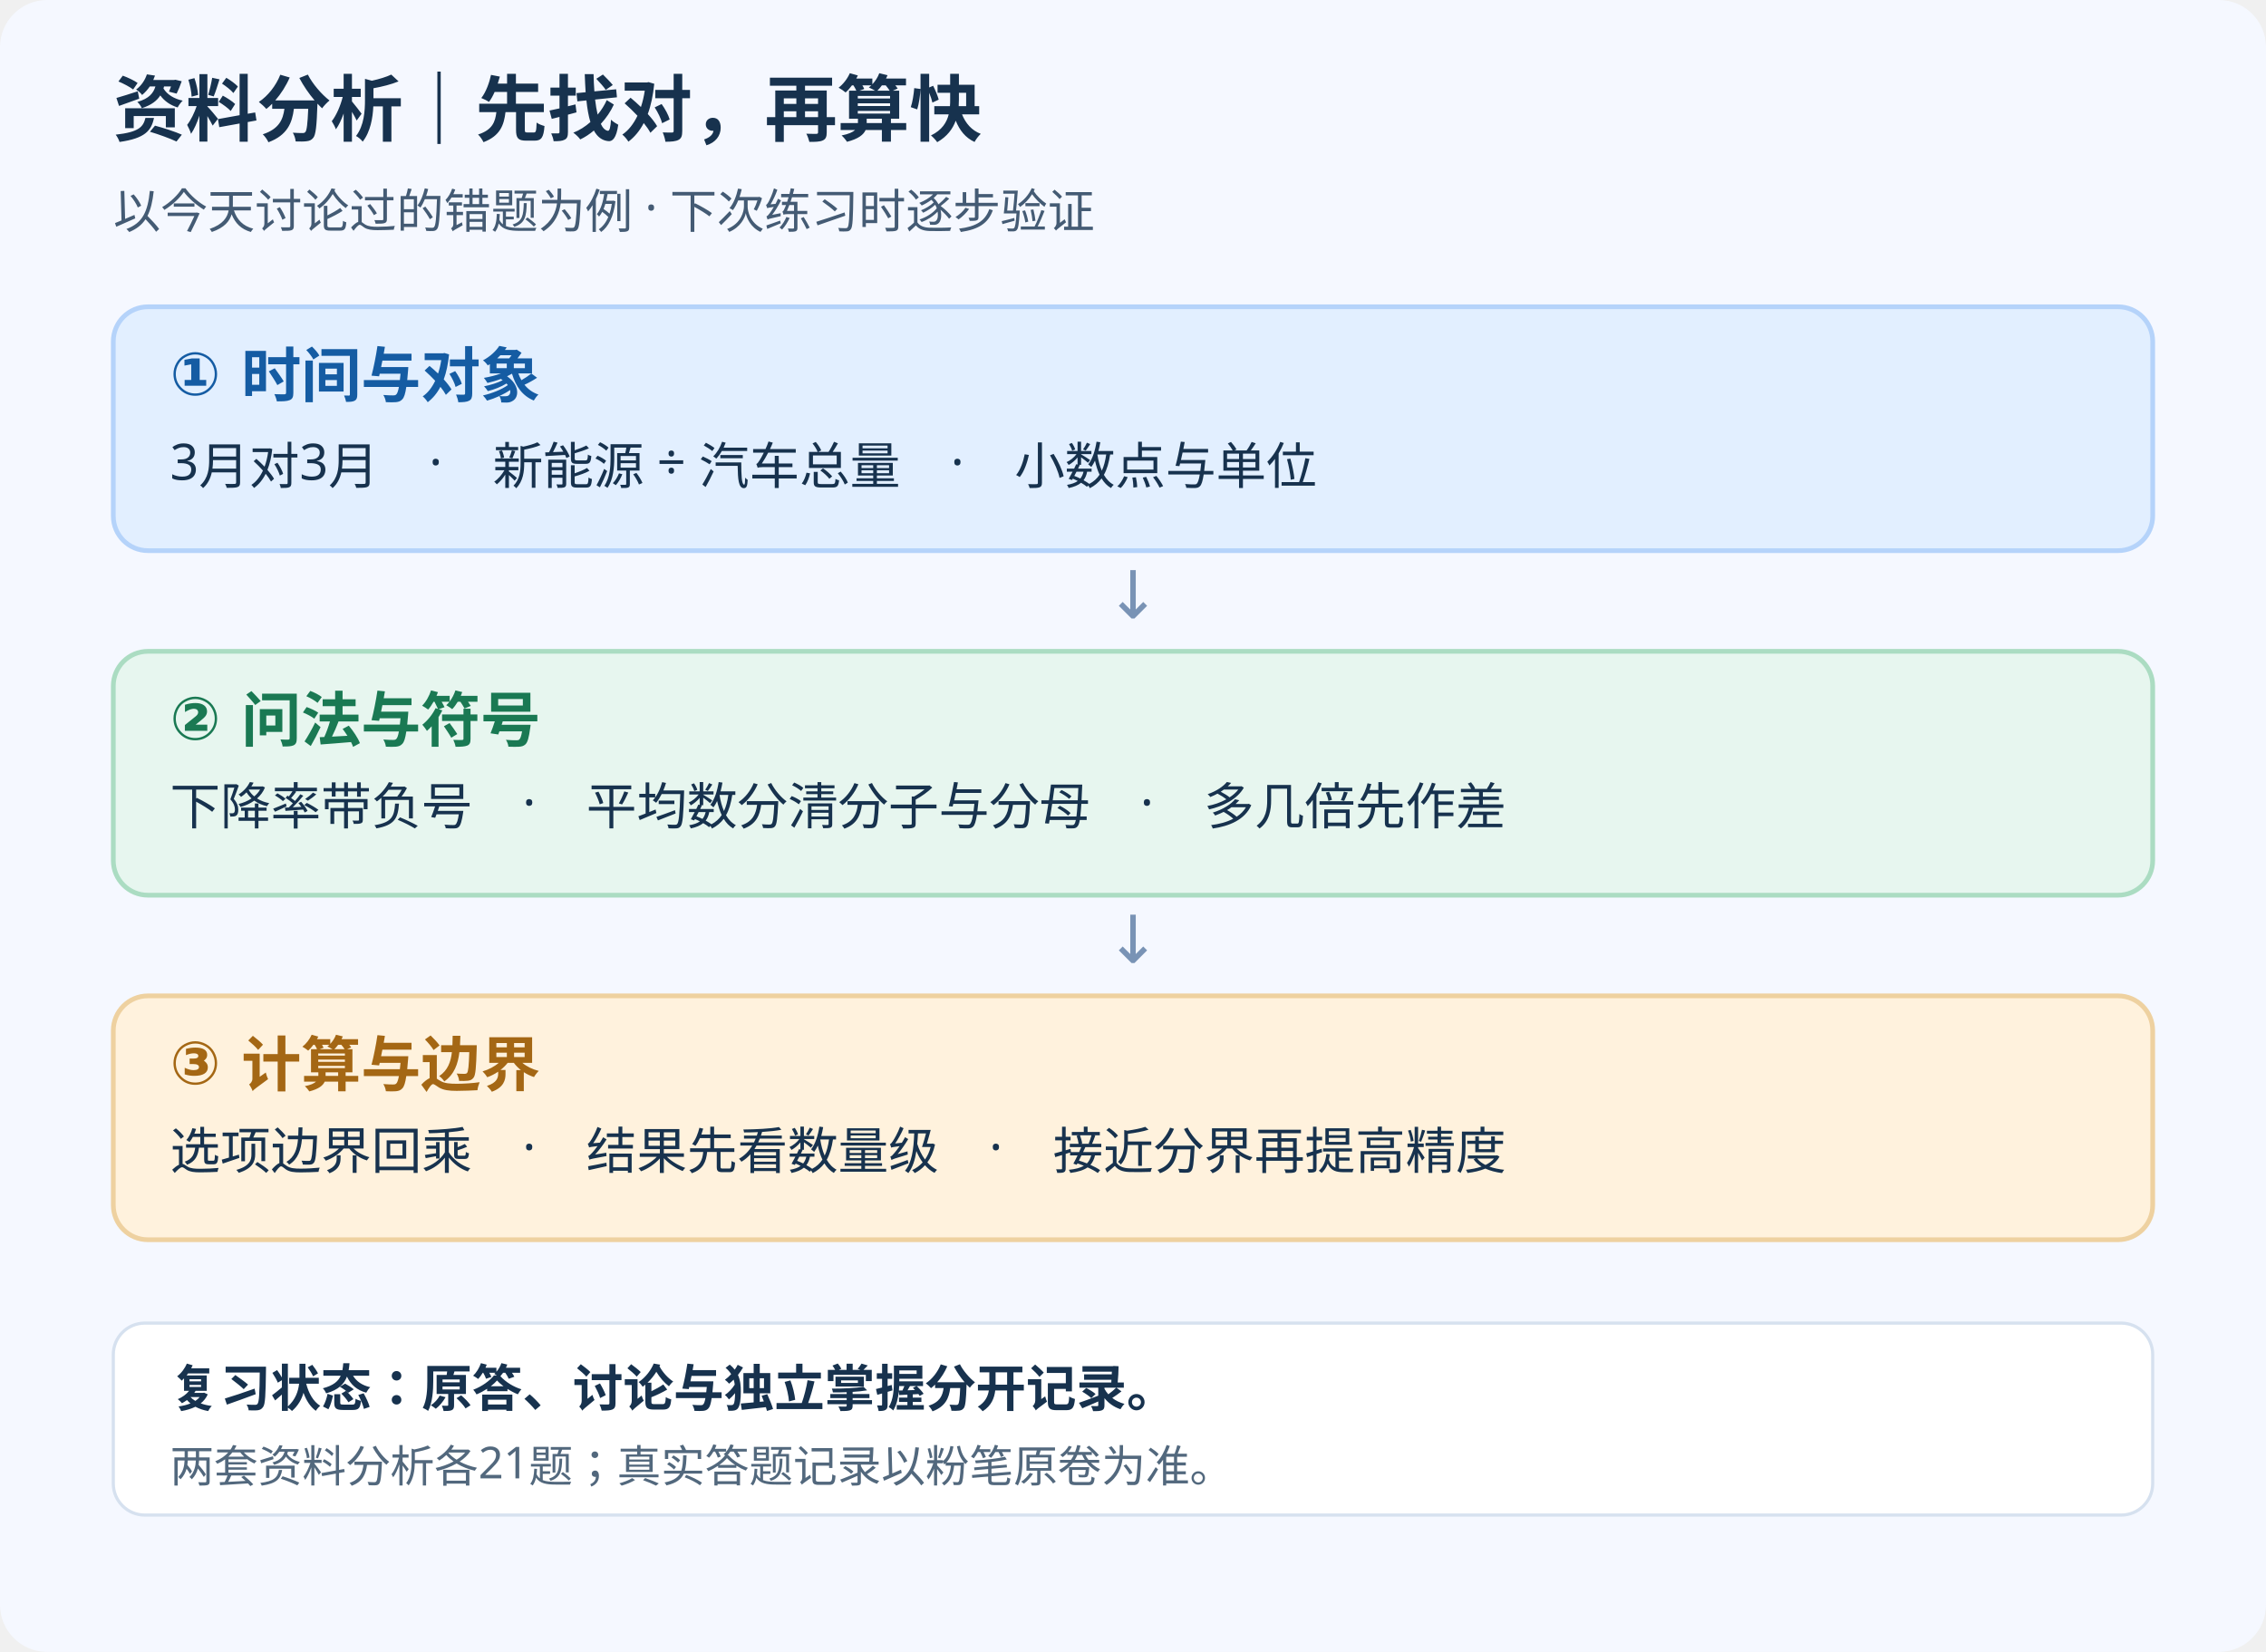
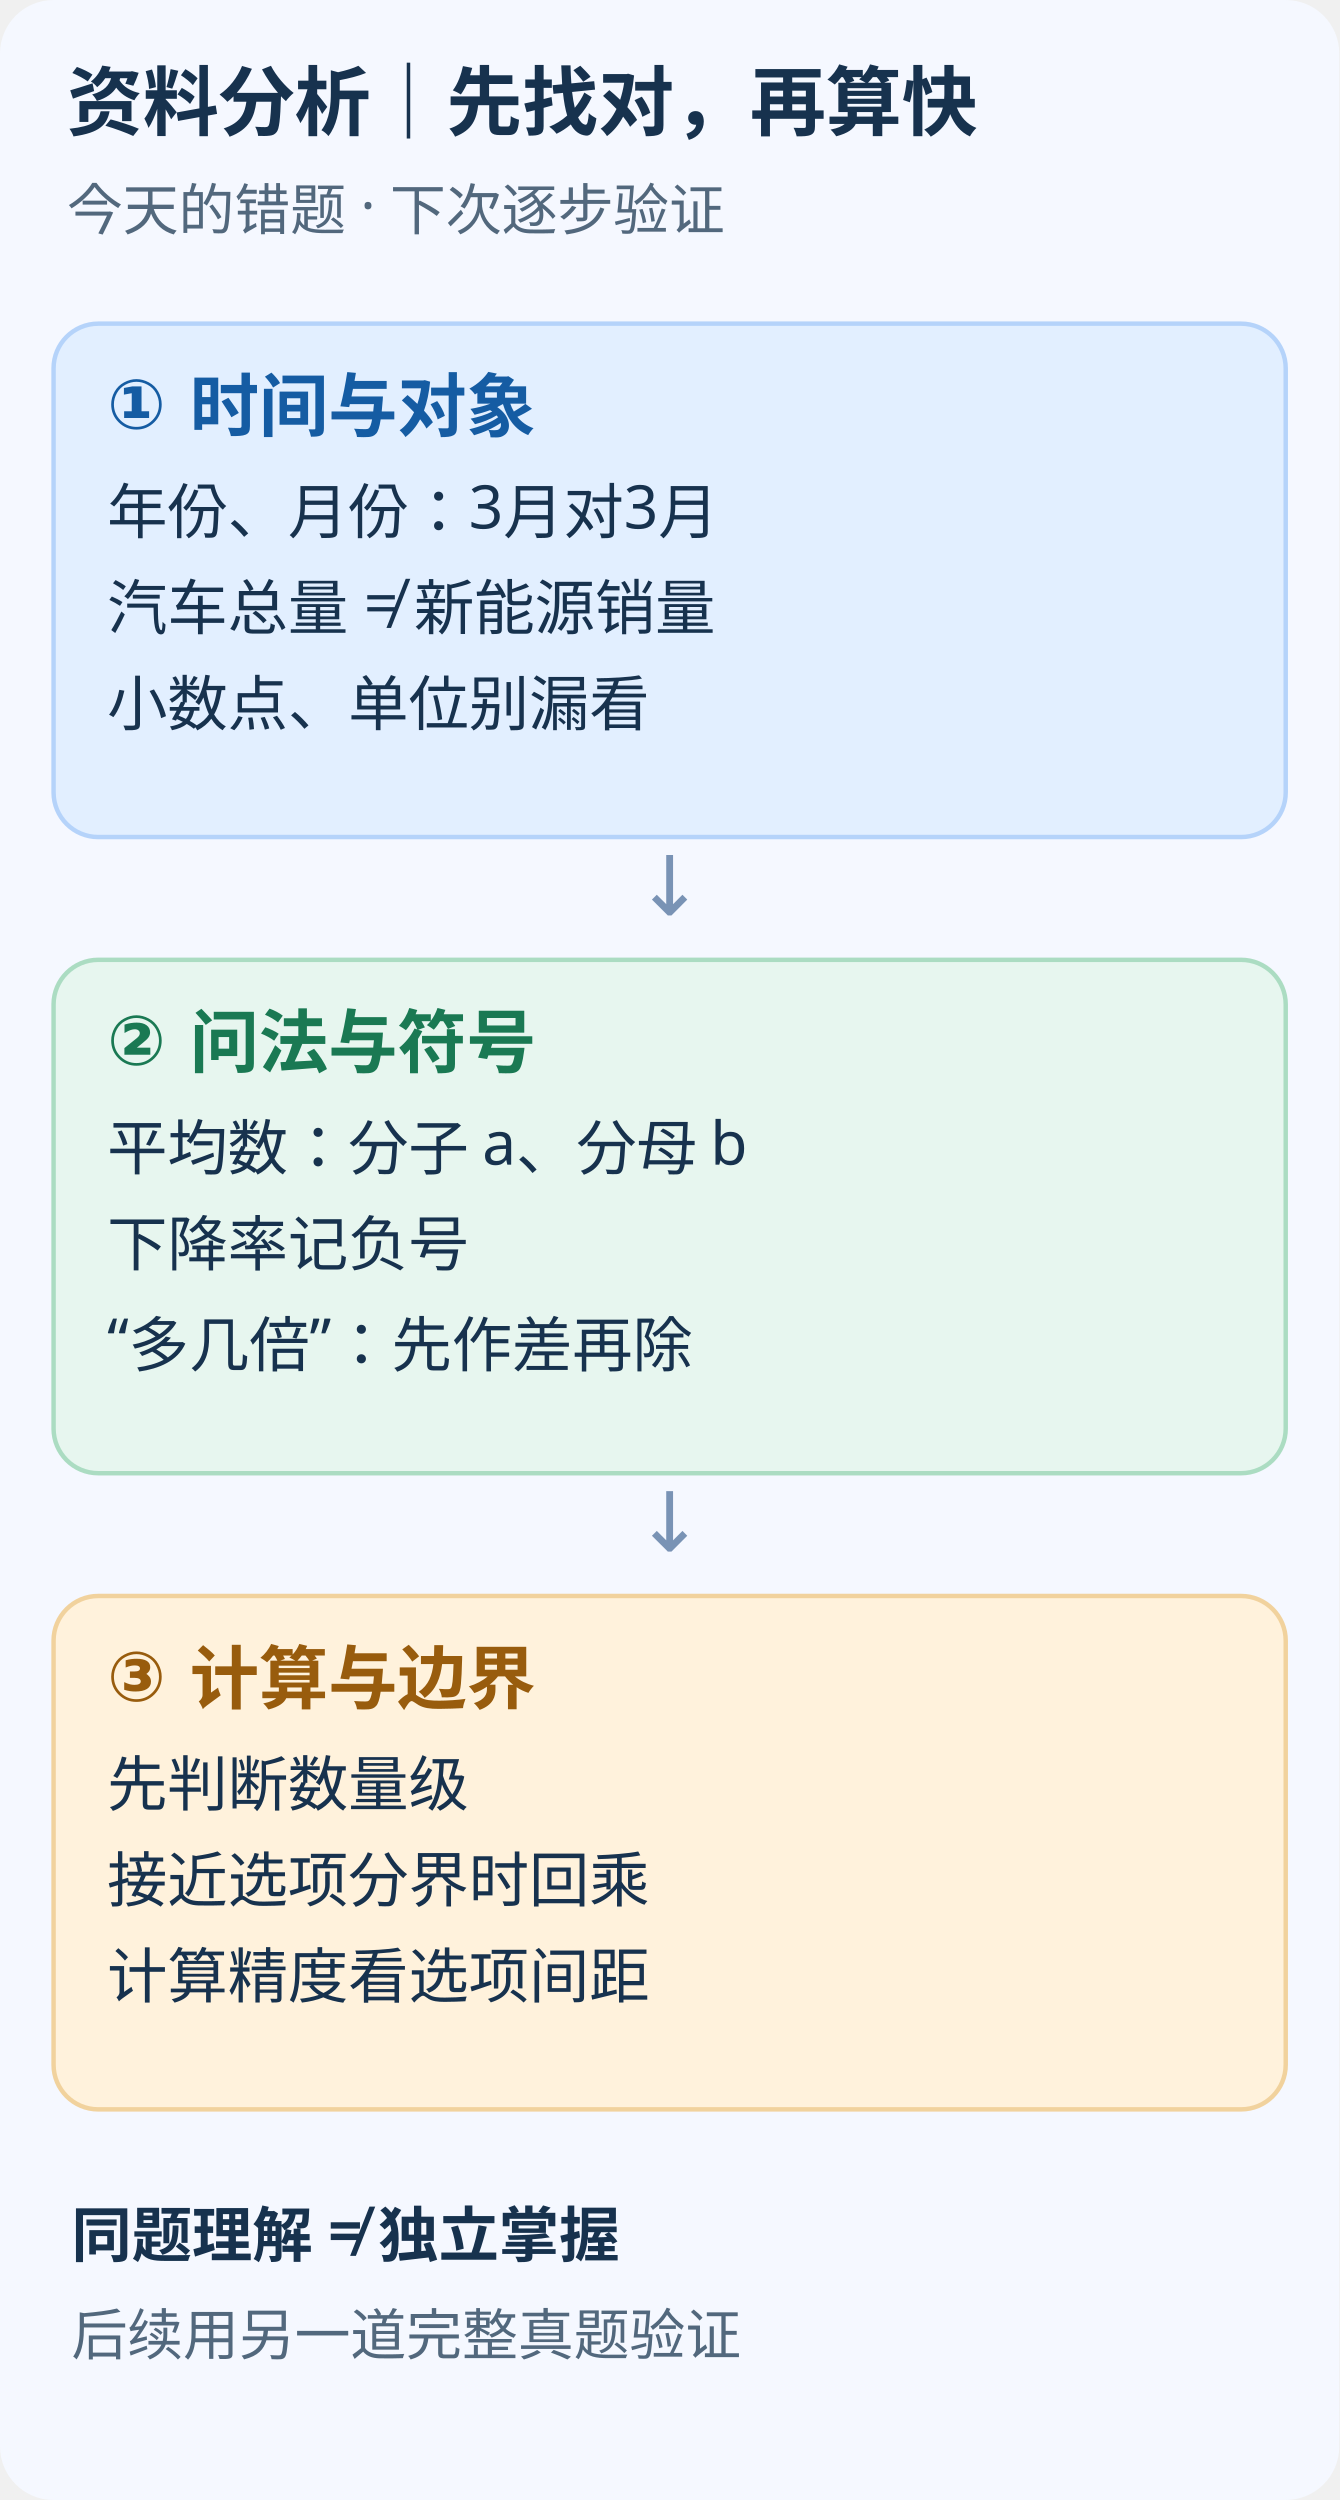
- <svg xmlns="http://www.w3.org/2000/svg" width="1440" height="1050" viewBox="0 0 1440 1050" role="img" aria-labelledby="title desc">
-   <rect width="1440" height="1050" rx="30" fill="#f5f8ff" />
-   <text x="72" y="86" fill="#17324e" font-family="Microsoft YaHei,sans-serif" font-size="46" font-weight="700">资料分析｜先找对，再算快</text>
-   <text x="72" y="145" fill="#445b74" font-family="Microsoft YaHei,sans-serif" font-size="30">以今天讨论过的错题为例 · 下次练习时逐步验证</text>
-   <rect x="72" y="195" width="1296" height="155" rx="22" fill="#e2efff" stroke="#b5d3fa" stroke-width="3" />
-   <text x="108" y="251" fill="#155ca3" font-family="Microsoft YaHei,sans-serif" font-size="38" font-weight="700">① 时间与对象</text>
-   <text x="108" y="305" fill="#17324e" font-family="Microsoft YaHei,sans-serif" font-size="32">3月对3月　·　新能源 ÷ 汽车总量　·　小数点与单位</text>
-   <text x="720" y="393" text-anchor="middle" fill="#7993b5" font-family="Microsoft YaHei,sans-serif" font-size="42">↓</text>
-   <rect x="72" y="414" width="1296" height="155" rx="22" fill="#e7f6ef" stroke="#abdcc2" stroke-width="3" />
-   <text x="108" y="470" fill="#1a7953" font-family="Microsoft YaHei,sans-serif" font-size="38" font-weight="700">② 问法与符号</text>
-   <text x="108" y="524" fill="#17324e" font-family="Microsoft YaHei,sans-serif" font-size="32">下降率带负号　·　平均数分清分子与分母　·　多几倍先作差</text>
-   <text x="720" y="612" text-anchor="middle" fill="#7993b5" font-family="Microsoft YaHei,sans-serif" font-size="42">↓</text>
-   <rect x="72" y="633" width="1296" height="155" rx="22" fill="#fff2dd" stroke="#eed1a0" stroke-width="3" />
-   <text x="108" y="689" fill="#a46714" font-family="Microsoft YaHei,sans-serif" font-size="38" font-weight="700">③ 计算与边界</text>
-   <text x="108" y="743" fill="#17324e" font-family="Microsoft YaHei,sans-serif" font-size="32">选项边界回乘　·　结果先看数量级　·　接近分界再提高精度</text>
-   <rect x="72" y="841" width="1296" height="122" rx="20" fill="#ffffff" stroke="#d6e1ef" stroke-width="2" />
-   <text x="108" y="894" fill="#17324e" font-family="Microsoft YaHei,sans-serif" font-size="32" font-weight="700">复习状态：原答、讨论与独立掌握分开记录。</text>
-   <text x="108" y="942" fill="#52687d" font-family="Microsoft YaHei,sans-serif" font-size="28">两套资料分析各21题；真实答题记录以粉笔原卷为准。</text>
+ <svg xmlns="http://www.w3.org/2000/svg" width="600" height="1120" viewBox="0 0 600 1120" role="img" aria-labelledby="title desc">
+   <rect width="600" height="1120" rx="24" fill="#f5f8ff" />
+   <g font-family="Microsoft YaHei,sans-serif" fill="#17324e">
+     <text x="30" y="58" font-size="34" font-weight="700">资料分析｜先找对，再算快</text>
+     <text x="30" y="103" font-size="25" fill="#52687d">今天的错题 · 下次逐步验证</text>
+     <rect x="24" y="145" width="552" height="230" rx="20" fill="#e2efff" stroke="#b5d3fa" stroke-width="2" />
+     <text x="48" y="192" font-size="31" font-weight="700" fill="#155ca3">① 时间与对象</text>
+     <text x="48" y="239" font-size="27">年份、月份：3月对3月</text>
+     <text x="48" y="282" font-size="27">汽车总量 ≠ 新能源销量</text>
+     <text x="48" y="325" font-size="27">小数点、单位别漏看</text>
+     <text x="300" y="410" text-anchor="middle" font-size="37" fill="#7993b5">↓</text>
+     <rect x="24" y="430" width="552" height="230" rx="20" fill="#e7f6ef" stroke="#abdcc2" stroke-width="2" />
+     <text x="48" y="477" font-size="31" font-weight="700" fill="#1a7953">② 问法与符号</text>
+     <text x="48" y="524" font-size="27">平均数：分子 a、分母 b</text>
+     <text x="48" y="567" font-size="27">下降率记负号</text>
+     <text x="48" y="610" font-size="27">“多几倍”：先作差再除</text>
+     <text x="300" y="695" text-anchor="middle" font-size="37" fill="#7993b5">↓</text>
+     <rect x="24" y="715" width="552" height="230" rx="20" fill="#fff2dc" stroke="#f1d29d" stroke-width="2" />
+     <text x="48" y="762" font-size="31" font-weight="700" fill="#985c0d">③ 计算与边界</text>
+     <text x="48" y="809" font-size="27">先判断数量级</text>
+     <text x="48" y="852" font-size="27">接近选项分界时回乘</text>
+     <text x="48" y="895" font-size="27">计算精度看选项间距</text>
+     <text x="32" y="1011" font-size="27" font-weight="700">同题理解 ≠ 独立掌握</text>
+     <text x="32" y="1055" font-size="25" fill="#52687d">后续用另一道完整真题验证</text>
+   </g>
</svg>
